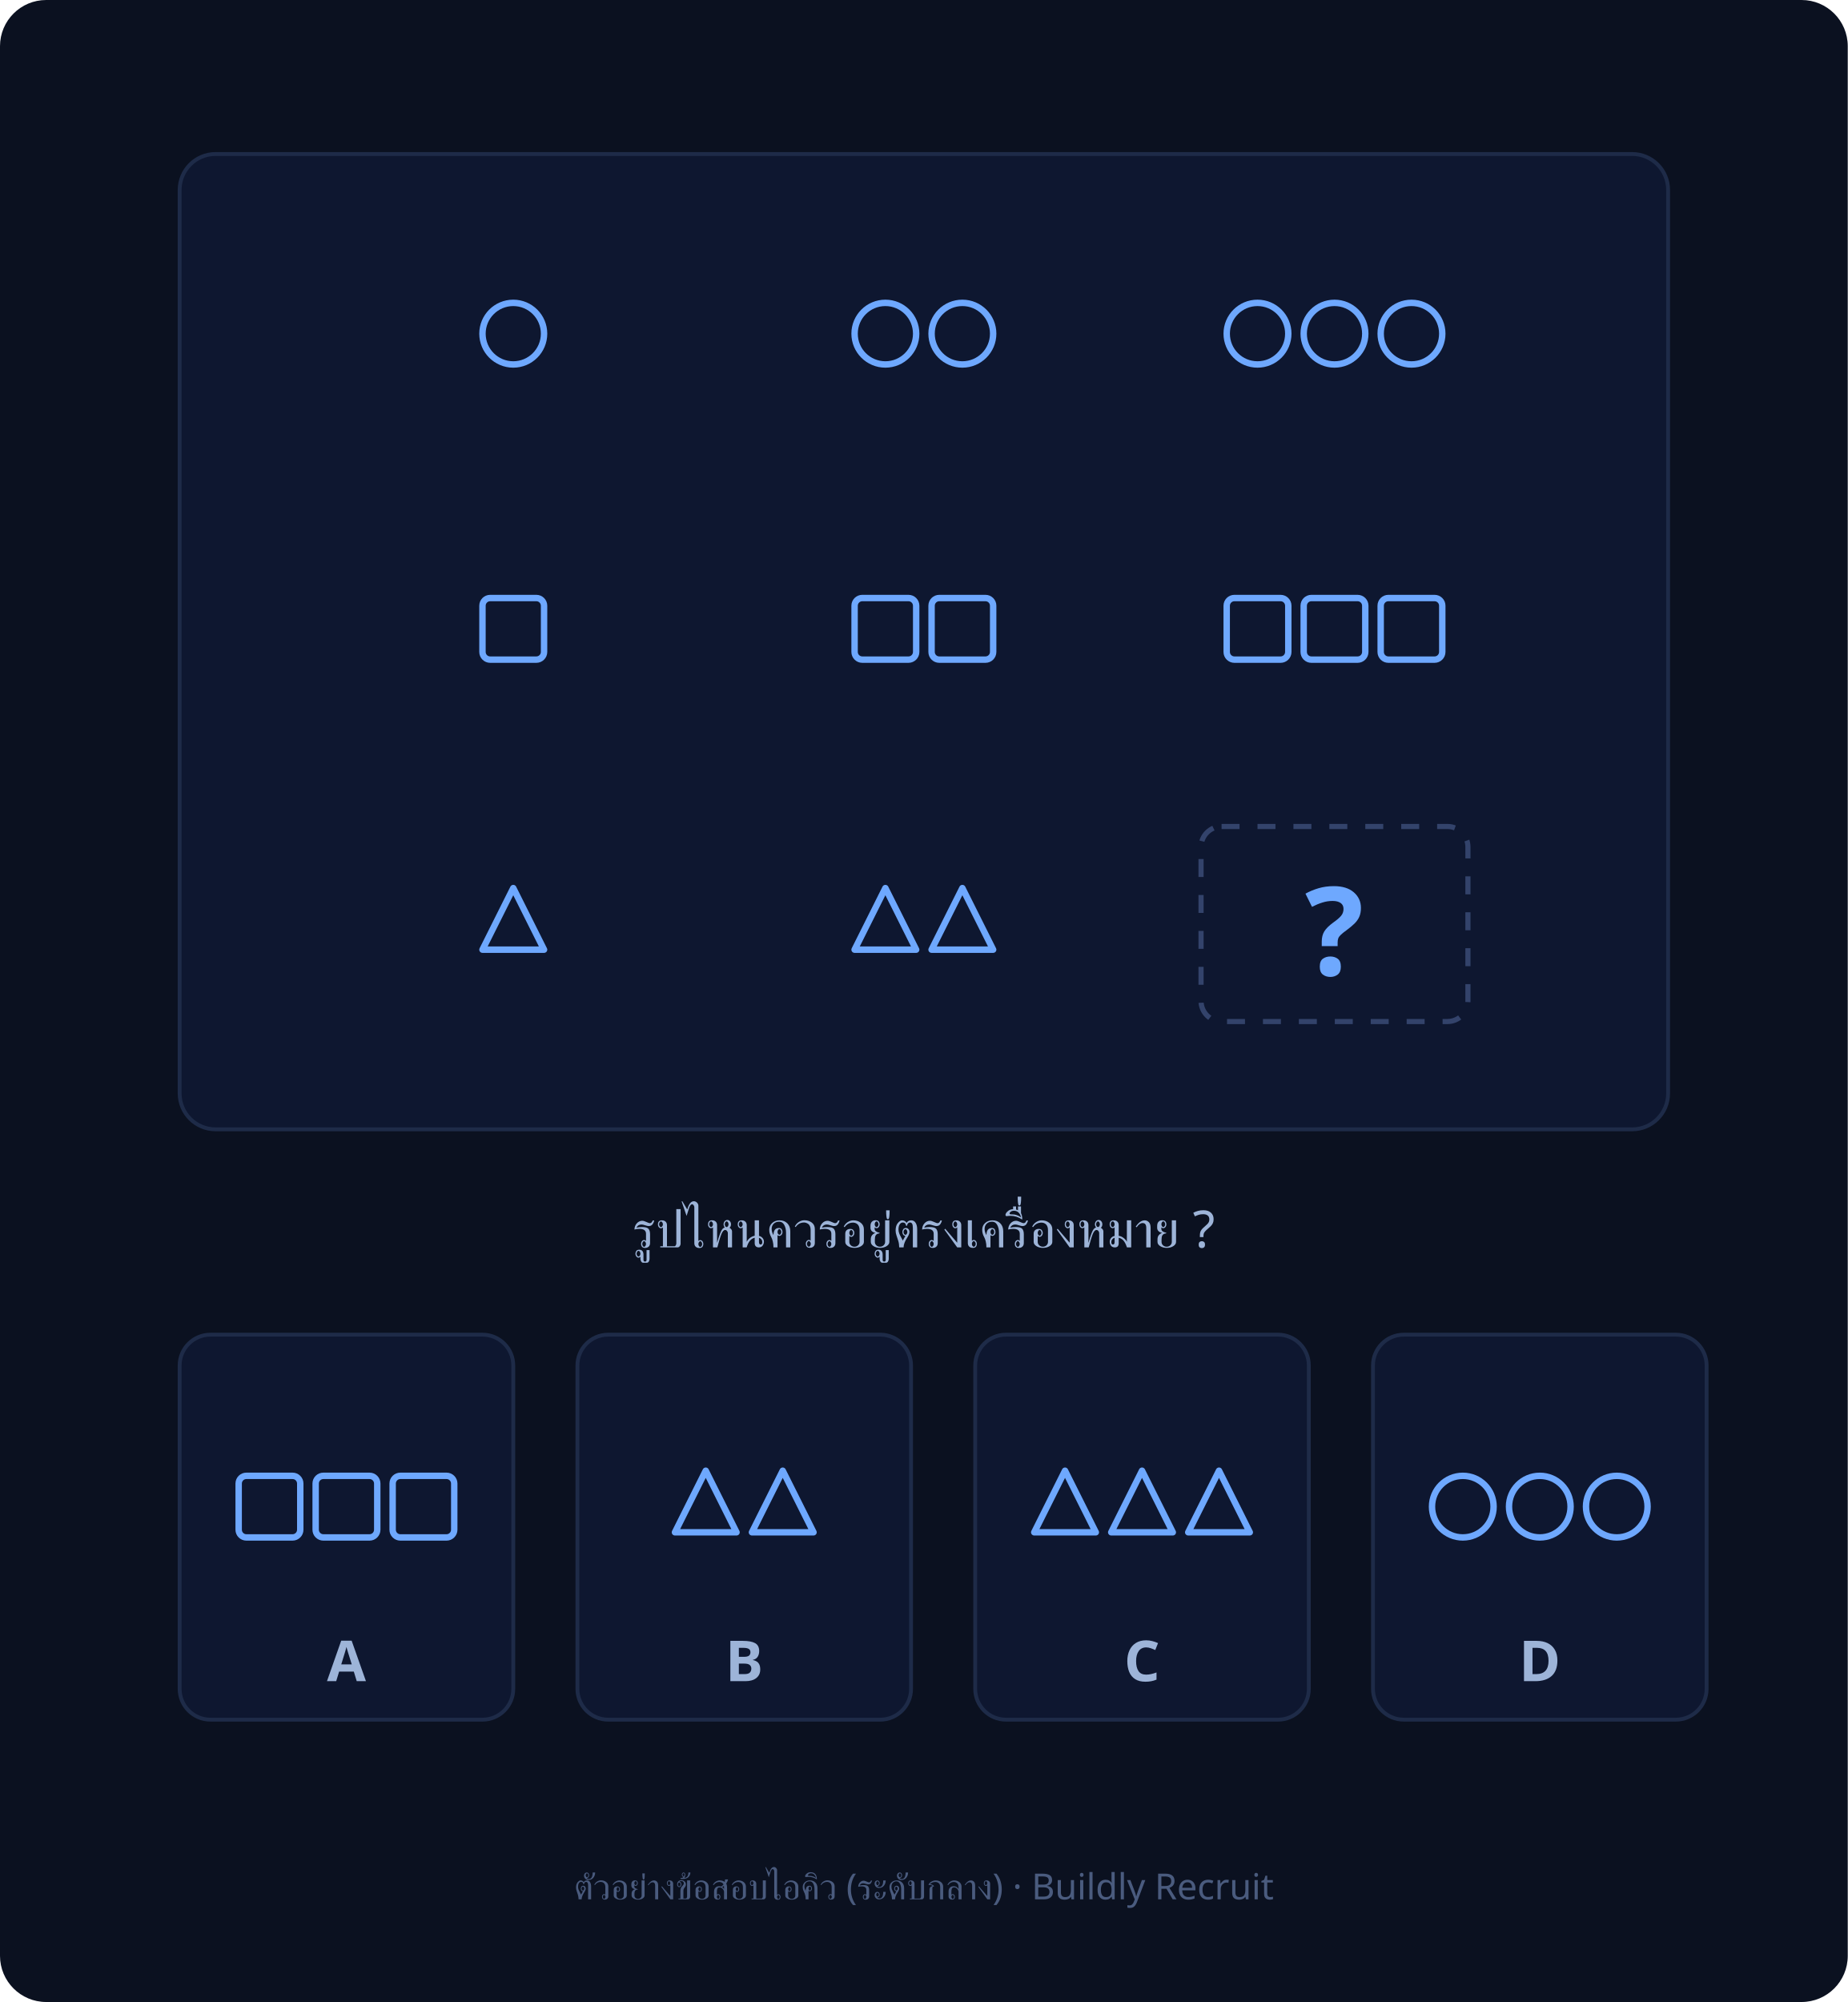
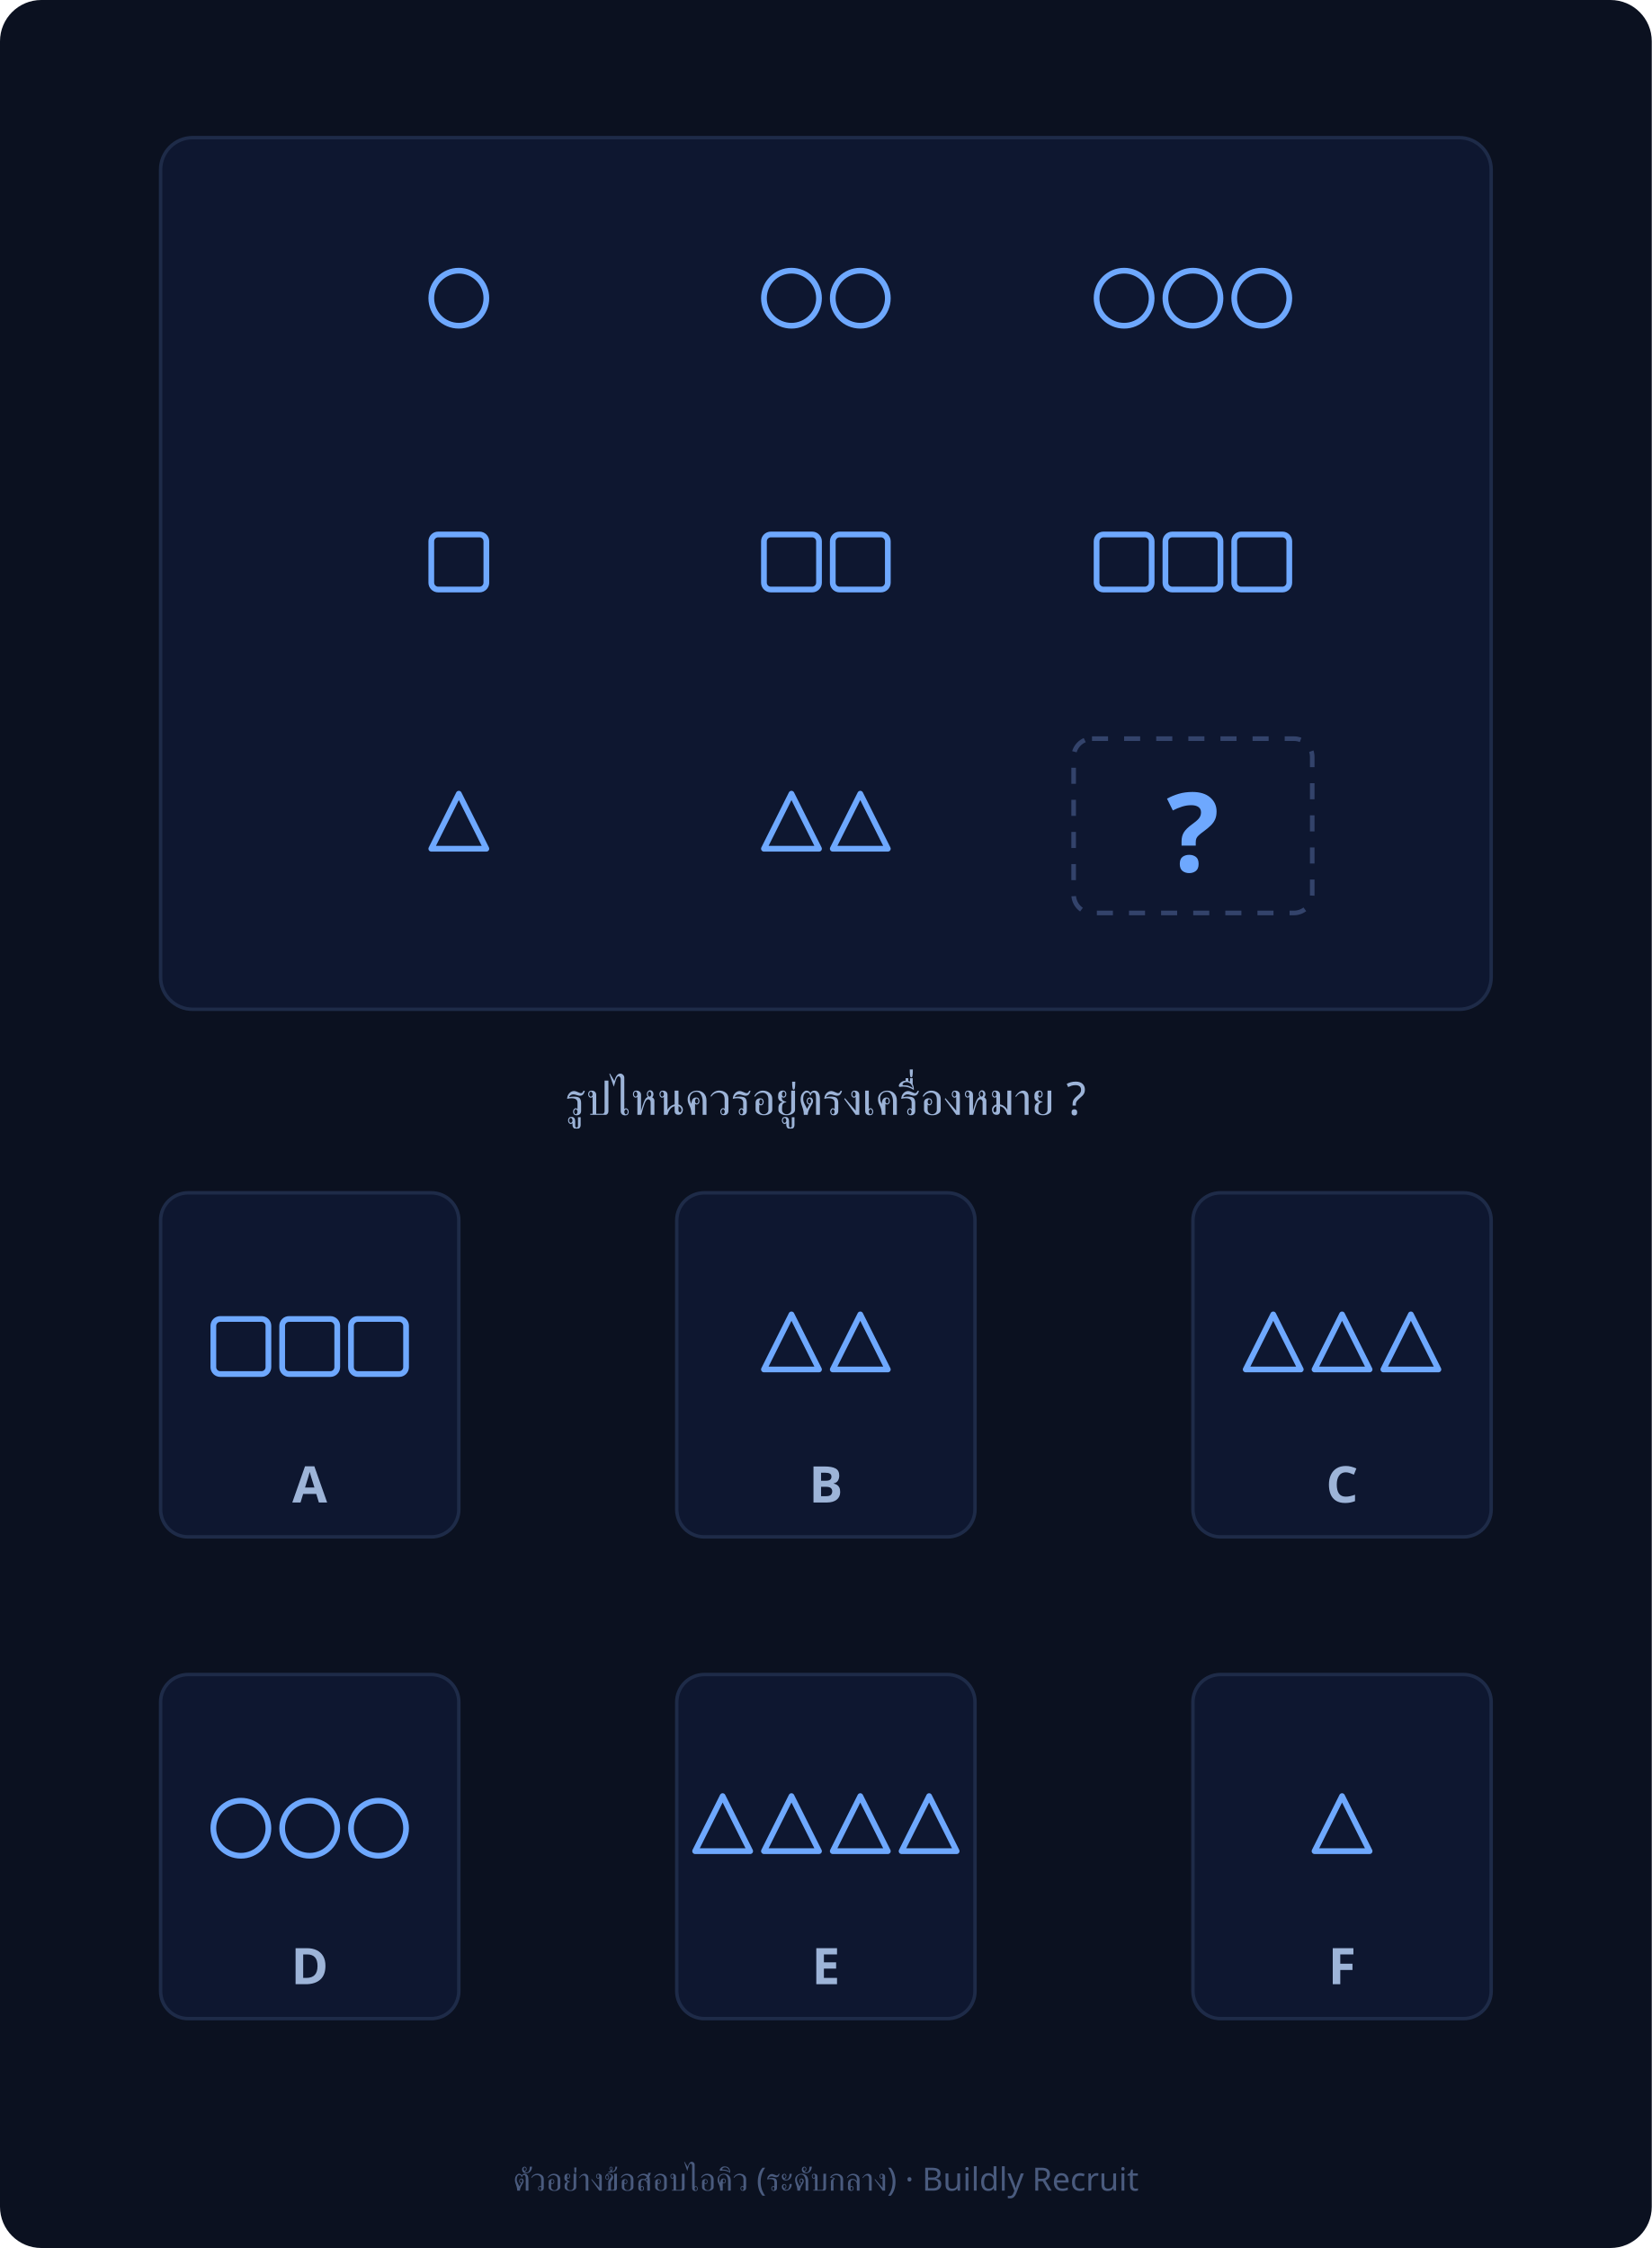
- <svg xmlns="http://www.w3.org/2000/svg" viewBox="0 0 720 780" font-family="system-ui, sans-serif">
-   <rect x="0" y="0" width="720" height="780" rx="18" fill="#0b1120" />
+ <svg xmlns="http://www.w3.org/2000/svg" viewBox="0 0 720 980" font-family="system-ui, sans-serif">
+   <rect x="0" y="0" width="720" height="980" rx="18" fill="#0b1120" />
  <rect x="70" y="60" width="580" height="380" rx="14" fill="#0e1730" stroke="#1e2b48" stroke-width="1.5" />
  <defs>
    <circle id="uc" r="12" fill="none" stroke="#6ea8fe" stroke-width="2.5" />
    <rect id="us" x="-12" y="-12" width="24" height="24" rx="3" fill="none" stroke="#6ea8fe" stroke-width="2.5" />
    <polygon id="ut" points="0,-14 12,10 -12,10" fill="none" stroke="#6ea8fe" stroke-width="2.5" stroke-linejoin="round" />
  </defs>
  <use href="#uc" x="200" y="130" />
  <use href="#uc" x="345" y="130" />
  <use href="#uc" x="375" y="130" />
  <use href="#uc" x="490" y="130" />
  <use href="#uc" x="520" y="130" />
  <use href="#uc" x="550" y="130" />
  <use href="#us" x="200" y="245" />
  <use href="#us" x="345" y="245" />
  <use href="#us" x="375" y="245" />
  <use href="#us" x="490" y="245" />
  <use href="#us" x="520" y="245" />
  <use href="#us" x="550" y="245" />
  <use href="#ut" x="200" y="360" />
  <use href="#ut" x="345" y="360" />
  <use href="#ut" x="375" y="360" />
  <rect x="468" y="322" width="104" height="76" rx="8" fill="none" stroke="#33436b" stroke-width="2" stroke-dasharray="7 7" />
  <text x="520" y="380" text-anchor="middle" font-size="48" font-weight="700" fill="#6ea8fe">?</text>
  <text x="360" y="486" text-anchor="middle" font-size="20" fill="#9db4d8">รูปไหนควรอยู่ตรงเครื่องหมาย ?</text>
  <g>
-     <rect x="70" y="520" width="130" height="150" rx="12" fill="#0e1730" stroke="#1e2b48" stroke-width="1.5" />
-     <use href="#us" x="105" y="587" />
-     <use href="#us" x="135" y="587" />
-     <use href="#us" x="165" y="587" />
-     <text x="135" y="655" text-anchor="middle" font-size="22" font-weight="700" fill="#9db4d8">A</text>
-     <rect x="225" y="520" width="130" height="150" rx="12" fill="#0e1730" stroke="#1e2b48" stroke-width="1.5" />
-     <use href="#ut" x="275" y="587" />
-     <use href="#ut" x="305" y="587" />
-     <text x="290" y="655" text-anchor="middle" font-size="22" font-weight="700" fill="#9db4d8">B</text>
-     <rect x="380" y="520" width="130" height="150" rx="12" fill="#0e1730" stroke="#1e2b48" stroke-width="1.5" />
-     <use href="#ut" x="415" y="587" />
-     <use href="#ut" x="445" y="587" />
-     <use href="#ut" x="475" y="587" />
-     <text x="445" y="655" text-anchor="middle" font-size="22" font-weight="700" fill="#9db4d8">C</text>
-     <rect x="535" y="520" width="130" height="150" rx="12" fill="#0e1730" stroke="#1e2b48" stroke-width="1.5" />
-     <use href="#uc" x="570" y="587" />
-     <use href="#uc" x="600" y="587" />
-     <use href="#uc" x="630" y="587" />
-     <text x="600" y="655" text-anchor="middle" font-size="22" font-weight="700" fill="#9db4d8">D</text>
+     <g transform="translate(0,0)">
+       <rect x="70" y="520" width="130" height="150" rx="12" fill="#0e1730" stroke="#1e2b48" stroke-width="1.5" />
+       <use href="#us" x="105" y="587" />
+       <use href="#us" x="135" y="587" />
+       <use href="#us" x="165" y="587" />
+       <text x="135" y="655" text-anchor="middle" font-size="22" font-weight="700" fill="#9db4d8">A</text>
+     </g>
+     <g transform="translate(70,0)">
+       <rect x="225" y="520" width="130" height="150" rx="12" fill="#0e1730" stroke="#1e2b48" stroke-width="1.5" />
+       <use href="#ut" x="275" y="587" />
+       <use href="#ut" x="305" y="587" />
+       <text x="290" y="655" text-anchor="middle" font-size="22" font-weight="700" fill="#9db4d8">B</text>
+     </g>
+     <g transform="translate(140,0)">
+       <rect x="380" y="520" width="130" height="150" rx="12" fill="#0e1730" stroke="#1e2b48" stroke-width="1.5" />
+       <use href="#ut" x="415" y="587" />
+       <use href="#ut" x="445" y="587" />
+       <use href="#ut" x="475" y="587" />
+       <text x="445" y="655" text-anchor="middle" font-size="22" font-weight="700" fill="#9db4d8">C</text>
+     </g>
+     <g transform="translate(-465,210)">
+       <rect x="535" y="520" width="130" height="150" rx="12" fill="#0e1730" stroke="#1e2b48" stroke-width="1.5" />
+       <use href="#uc" x="570" y="587" />
+       <use href="#uc" x="600" y="587" />
+       <use href="#uc" x="630" y="587" />
+       <text x="600" y="655" text-anchor="middle" font-size="22" font-weight="700" fill="#9db4d8">D</text>
+     </g>
+     <rect x="295" y="730" width="130" height="150" rx="12" fill="#0e1730" stroke="#1e2b48" stroke-width="1.5" />
+     <use href="#ut" x="315" y="797" />
+     <use href="#ut" x="345" y="797" />
+     <use href="#ut" x="375" y="797" />
+     <use href="#ut" x="405" y="797" />
+     <text x="360" y="865" text-anchor="middle" font-size="22" font-weight="700" fill="#9db4d8">E</text>
+     <rect x="520" y="730" width="130" height="150" rx="12" fill="#0e1730" stroke="#1e2b48" stroke-width="1.5" />
+     <use href="#ut" x="585" y="797" />
+     <text x="585" y="865" text-anchor="middle" font-size="22" font-weight="700" fill="#9db4d8">F</text>
  </g>
-   <text x="360" y="740" text-anchor="middle" font-size="14" fill="#4a5b7e">ตัวอย่างข้อสอบไอคิว (ระดับกลาง) · Buildly Recruit</text>
+   <text x="360" y="955" text-anchor="middle" font-size="14" fill="#4a5b7e">ตัวอย่างข้อสอบไอคิว (ระดับกลาง) · Buildly Recruit</text>
</svg>
